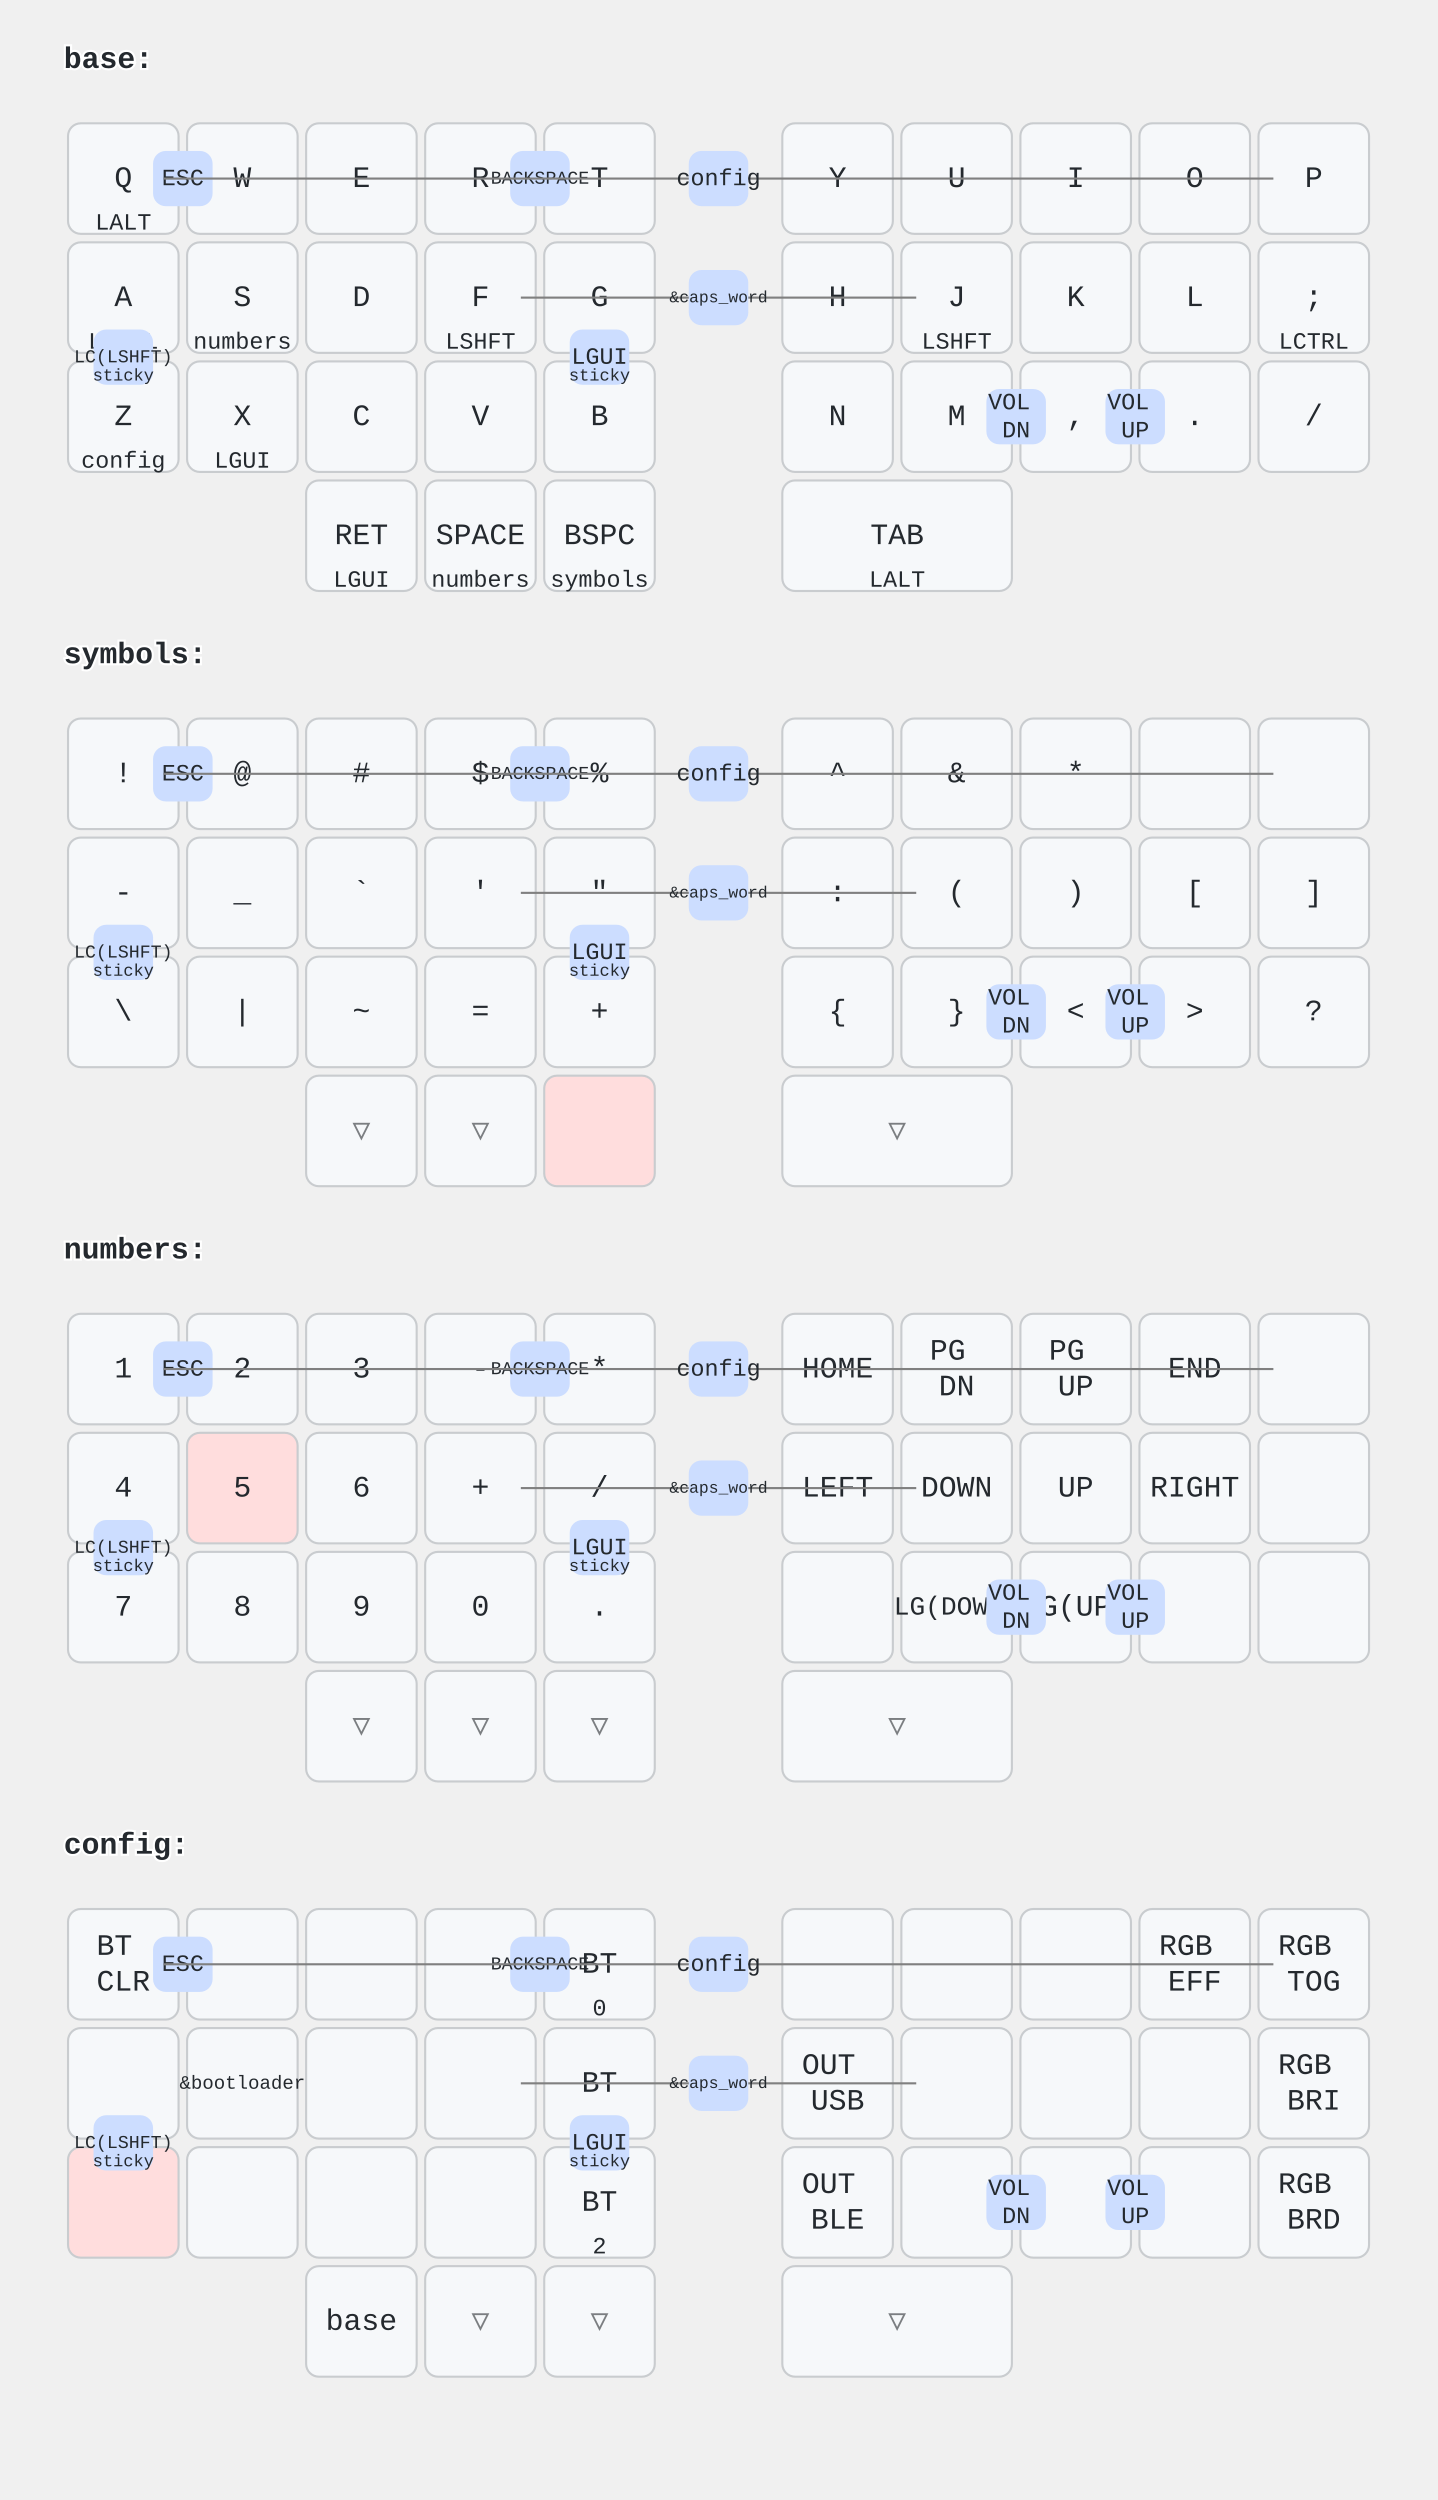
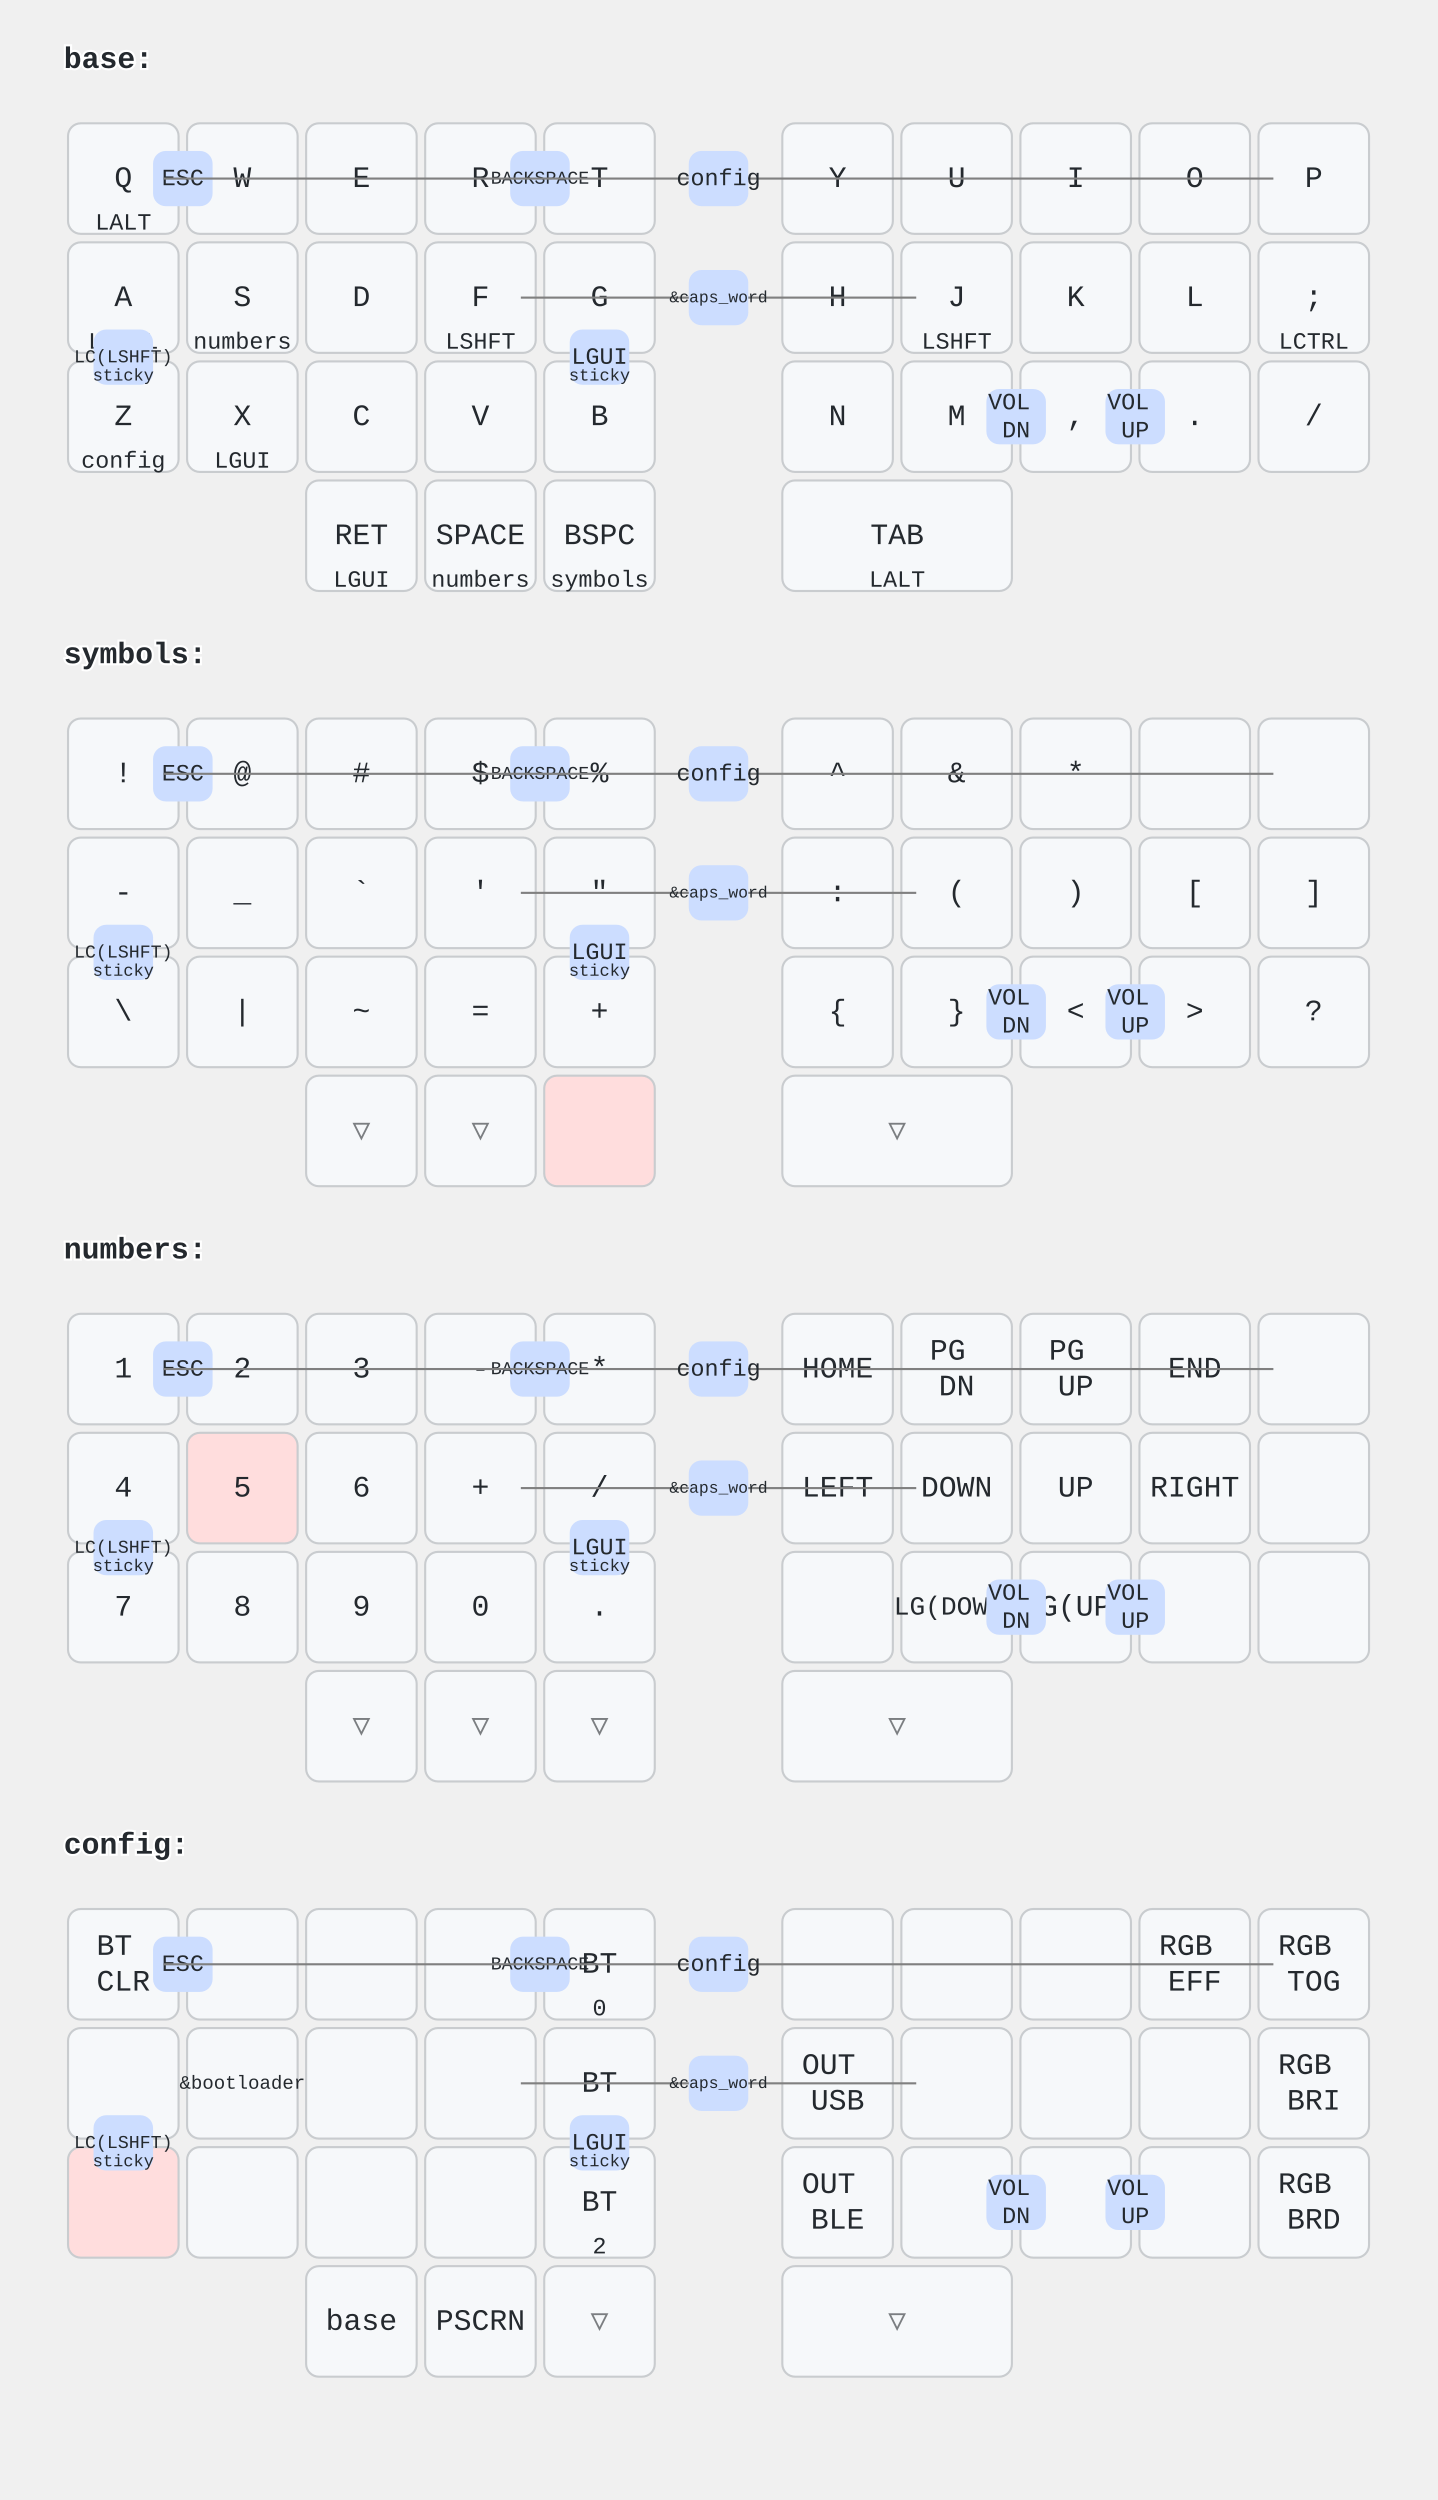
<svg xmlns="http://www.w3.org/2000/svg" width="676" height="1176" viewBox="0 0 676 1176" class="keymap">
  <style>/* inherit to force styles through use tags */
svg path {
    fill: inherit;
}

/* font and background color specifications */
svg.keymap {
    font-family: SFMono-Regular,Consolas,Liberation Mono,Menlo,monospace;
    font-size: 14px;
    font-kerning: normal;
    text-rendering: optimizeLegibility;
    fill: #24292e;
}

/* default key styling */
rect.key {
    fill: #f6f8fa;
    stroke: #c9cccf;
    stroke-width: 1;
}

/* default key side styling, only used is draw_key_sides is set */
rect.side {
    filter: brightness(90%);
}

/* color accent for combo boxes */
rect.combo, rect.combo-separate {
    fill: #cdf;
}

/* color accent for held keys */
rect.held, rect.combo.held {
    fill: #fdd;
}

/* color accent for ghost (optional) keys */
rect.ghost, rect.combo.ghost {
    stroke-dasharray: 4, 4;
    stroke-width: 2;
}

text {
    text-anchor: middle;
    dominant-baseline: middle;
}

/* styling for layer labels */
text.label {
    font-weight: bold;
    text-anchor: start;
    stroke: white;
    stroke-width: 2;
    paint-order: stroke;
}

/* styling for combo tap, and key hold/shifted label text */
text.combo, text.hold, text.shifted {
    font-size: 11px;
}

text.hold {
    text-anchor: middle;
    dominant-baseline: auto;
}

text.shifted {
    text-anchor: middle;
    dominant-baseline: hanging;
}

/* styling for hold/shifted label text in combo box */
text.combo.hold, text.combo.shifted {
    font-size: 8px;
}

/* lighter symbol for transparent keys */
text.trans {
    fill: #7b7e81;
}

/* styling for combo dendrons */
path.combo {
    stroke-width: 1;
    stroke: gray;
    fill: none;
}

/* Start Tabler Icons Cleanup */
/* cannot use height/width with glyphs */
.icon-tabler &gt; path {
    fill: inherit;
    stroke: inherit;
    stroke-width: 2;
}
/* hide tabler's default box */
.icon-tabler &gt; path[stroke="none"][fill="none"] {
    visibility: hidden;
}
/* End Tabler Icons Cleanup */
</style>
  <g transform="translate(30, 0)" class="layer-base">
    <text x="0" y="28" class="label">base:</text>
    <g transform="translate(0, 56)">
      <g transform="translate(28, 28)" class="key keypos-0">
        <rect rx="6" ry="6" x="-26" y="-26" width="52" height="52" class="key" />
        <text x="0" y="0" class="key tap">Q</text>
        <text x="0" y="24" class="key hold">LALT</text>
      </g>
      <g transform="translate(84, 28)" class="key keypos-1">
        <rect rx="6" ry="6" x="-26" y="-26" width="52" height="52" class="key" />
        <text x="0" y="0" class="key tap">W</text>
      </g>
      <g transform="translate(140, 28)" class="key keypos-2">
        <rect rx="6" ry="6" x="-26" y="-26" width="52" height="52" class="key" />
        <text x="0" y="0" class="key tap">E</text>
      </g>
      <g transform="translate(196, 28)" class="key keypos-3">
        <rect rx="6" ry="6" x="-26" y="-26" width="52" height="52" class="key" />
        <text x="0" y="0" class="key tap">R</text>
      </g>
      <g transform="translate(252, 28)" class="key keypos-4">
        <rect rx="6" ry="6" x="-26" y="-26" width="52" height="52" class="key" />
        <text x="0" y="0" class="key tap">T</text>
      </g>
      <g transform="translate(364, 28)" class="key keypos-5">
        <rect rx="6" ry="6" x="-26" y="-26" width="52" height="52" class="key" />
        <text x="0" y="0" class="key tap">Y</text>
      </g>
      <g transform="translate(420, 28)" class="key keypos-6">
        <rect rx="6" ry="6" x="-26" y="-26" width="52" height="52" class="key" />
        <text x="0" y="0" class="key tap">U</text>
      </g>
      <g transform="translate(476, 28)" class="key keypos-7">
        <rect rx="6" ry="6" x="-26" y="-26" width="52" height="52" class="key" />
        <text x="0" y="0" class="key tap">I</text>
      </g>
      <g transform="translate(532, 28)" class="key keypos-8">
        <rect rx="6" ry="6" x="-26" y="-26" width="52" height="52" class="key" />
        <text x="0" y="0" class="key tap">O</text>
      </g>
      <g transform="translate(588, 28)" class="key keypos-9">
        <rect rx="6" ry="6" x="-26" y="-26" width="52" height="52" class="key" />
        <text x="0" y="0" class="key tap">P</text>
      </g>
      <g transform="translate(28, 84)" class="key keypos-10">
        <rect rx="6" ry="6" x="-26" y="-26" width="52" height="52" class="key" />
        <text x="0" y="0" class="key tap">A</text>
        <text x="0" y="24" class="key hold">LCTRL</text>
      </g>
      <g transform="translate(84, 84)" class="key keypos-11">
        <rect rx="6" ry="6" x="-26" y="-26" width="52" height="52" class="key" />
        <text x="0" y="0" class="key tap">S</text>
        <text x="0" y="24" class="key hold">numbers</text>
      </g>
      <g transform="translate(140, 84)" class="key keypos-12">
        <rect rx="6" ry="6" x="-26" y="-26" width="52" height="52" class="key" />
        <text x="0" y="0" class="key tap">D</text>
      </g>
      <g transform="translate(196, 84)" class="key keypos-13">
        <rect rx="6" ry="6" x="-26" y="-26" width="52" height="52" class="key" />
        <text x="0" y="0" class="key tap">F</text>
        <text x="0" y="24" class="key hold">LSHFT</text>
      </g>
      <g transform="translate(252, 84)" class="key keypos-14">
        <rect rx="6" ry="6" x="-26" y="-26" width="52" height="52" class="key" />
        <text x="0" y="0" class="key tap">G</text>
      </g>
      <g transform="translate(364, 84)" class="key keypos-15">
        <rect rx="6" ry="6" x="-26" y="-26" width="52" height="52" class="key" />
        <text x="0" y="0" class="key tap">H</text>
      </g>
      <g transform="translate(420, 84)" class="key keypos-16">
        <rect rx="6" ry="6" x="-26" y="-26" width="52" height="52" class="key" />
        <text x="0" y="0" class="key tap">J</text>
        <text x="0" y="24" class="key hold">LSHFT</text>
      </g>
      <g transform="translate(476, 84)" class="key keypos-17">
        <rect rx="6" ry="6" x="-26" y="-26" width="52" height="52" class="key" />
        <text x="0" y="0" class="key tap">K</text>
      </g>
      <g transform="translate(532, 84)" class="key keypos-18">
        <rect rx="6" ry="6" x="-26" y="-26" width="52" height="52" class="key" />
        <text x="0" y="0" class="key tap">L</text>
      </g>
      <g transform="translate(588, 84)" class="key keypos-19">
        <rect rx="6" ry="6" x="-26" y="-26" width="52" height="52" class="key" />
        <text x="0" y="0" class="key tap">;</text>
        <text x="0" y="24" class="key hold">LCTRL</text>
      </g>
      <g transform="translate(28, 140)" class="key keypos-20">
        <rect rx="6" ry="6" x="-26" y="-26" width="52" height="52" class="key" />
        <text x="0" y="0" class="key tap">Z</text>
        <text x="0" y="24" class="key hold">config</text>
      </g>
      <g transform="translate(84, 140)" class="key keypos-21">
        <rect rx="6" ry="6" x="-26" y="-26" width="52" height="52" class="key" />
        <text x="0" y="0" class="key tap">X</text>
        <text x="0" y="24" class="key hold">LGUI</text>
      </g>
      <g transform="translate(140, 140)" class="key keypos-22">
        <rect rx="6" ry="6" x="-26" y="-26" width="52" height="52" class="key" />
        <text x="0" y="0" class="key tap">C</text>
      </g>
      <g transform="translate(196, 140)" class="key keypos-23">
        <rect rx="6" ry="6" x="-26" y="-26" width="52" height="52" class="key" />
        <text x="0" y="0" class="key tap">V</text>
      </g>
      <g transform="translate(252, 140)" class="key keypos-24">
        <rect rx="6" ry="6" x="-26" y="-26" width="52" height="52" class="key" />
        <text x="0" y="0" class="key tap">B</text>
      </g>
      <g transform="translate(364, 140)" class="key keypos-25">
        <rect rx="6" ry="6" x="-26" y="-26" width="52" height="52" class="key" />
        <text x="0" y="0" class="key tap">N</text>
      </g>
      <g transform="translate(420, 140)" class="key keypos-26">
        <rect rx="6" ry="6" x="-26" y="-26" width="52" height="52" class="key" />
        <text x="0" y="0" class="key tap">M</text>
      </g>
      <g transform="translate(476, 140)" class="key keypos-27">
        <rect rx="6" ry="6" x="-26" y="-26" width="52" height="52" class="key" />
        <text x="0" y="0" class="key tap">,</text>
      </g>
      <g transform="translate(532, 140)" class="key keypos-28">
        <rect rx="6" ry="6" x="-26" y="-26" width="52" height="52" class="key" />
        <text x="0" y="0" class="key tap">.</text>
      </g>
      <g transform="translate(588, 140)" class="key keypos-29">
        <rect rx="6" ry="6" x="-26" y="-26" width="52" height="52" class="key" />
        <text x="0" y="0" class="key tap">/</text>
      </g>
      <g transform="translate(140, 196)" class="key keypos-30">
        <rect rx="6" ry="6" x="-26" y="-26" width="52" height="52" class="key" />
        <text x="0" y="0" class="key tap">RET</text>
        <text x="0" y="24" class="key hold">LGUI</text>
      </g>
      <g transform="translate(196, 196)" class="key keypos-31">
        <rect rx="6" ry="6" x="-26" y="-26" width="52" height="52" class="key" />
        <text x="0" y="0" class="key tap">SPACE</text>
        <text x="0" y="24" class="key hold">numbers</text>
      </g>
      <g transform="translate(252, 196)" class="key keypos-32">
        <rect rx="6" ry="6" x="-26" y="-26" width="52" height="52" class="key" />
        <text x="0" y="0" class="key tap">BSPC</text>
        <text x="0" y="24" class="key hold">symbols</text>
      </g>
      <g transform="translate(392, 196)" class="key keypos-33">
        <rect rx="6" ry="6" x="-54" y="-26" width="108" height="52" class="key" />
        <text x="0" y="0" class="key tap">TAB</text>
        <text x="0" y="24" class="key hold">LALT</text>
      </g>
      <g class="combo combopos-0">
        <rect rx="6" ry="6" x="42" y="15" width="28" height="26" class="combo" />
        <text x="56" y="28" class="combo tap">ESC</text>
      </g>
      <g class="combo combopos-1">
        <rect rx="6" ry="6" x="238" y="99" width="28" height="26" class="combo" />
        <text x="252" y="112" class="combo tap">LGUI</text>
        <text x="252" y="123" class="combo hold">sticky</text>
      </g>
      <g class="combo combopos-2">
        <rect rx="6" ry="6" x="210" y="15" width="28" height="26" class="combo" />
        <text x="224" y="28" class="combo tap">
          <tspan style="font-size: 78%">BACKSPACE</tspan>
        </text>
      </g>
      <g class="combo combopos-3">
        <rect rx="6" ry="6" x="434" y="127" width="28" height="26" class="combo" />
        <text x="448" y="140" class="combo tap">
          <tspan x="448" dy="-0.6em">VOL</tspan>
          <tspan x="448" dy="1.2em">DN</tspan>
        </text>
      </g>
      <g class="combo combopos-4">
        <rect rx="6" ry="6" x="490" y="127" width="28" height="26" class="combo" />
        <text x="504" y="140" class="combo tap">
          <tspan x="504" dy="-0.6em">VOL</tspan>
          <tspan x="504" dy="1.2em">UP</tspan>
        </text>
      </g>
      <g class="combo combopos-5">
        <path d="M308,84 l-93,0" class="combo" />
        <path d="M308,84 l93,0" class="combo" />
        <rect rx="6" ry="6" x="294" y="71" width="28" height="26" class="combo" />
        <text x="308" y="84" class="combo tap">
          <tspan style="font-size: 70%">&amp;caps_word</tspan>
        </text>
      </g>
      <g class="combo combopos-6">
        <rect rx="6" ry="6" x="14" y="99" width="28" height="26" class="combo" />
        <text x="28" y="112" class="combo tap">
          <tspan style="font-size: 78%">LC(LSHFT)</tspan>
        </text>
        <text x="28" y="123" class="combo hold">sticky</text>
      </g>
      <g class="combo combopos-7">
        <path d="M308,28 l-261,0" class="combo" />
        <path d="M308,28 l261,0" class="combo" />
        <rect rx="6" ry="6" x="294" y="15" width="28" height="26" class="combo" />
        <text x="308" y="28" class="combo tap">config</text>
      </g>
    </g>
  </g>
  <g transform="translate(30, 280)" class="layer-symbols">
    <text x="0" y="28" class="label">symbols:</text>
    <g transform="translate(0, 56)">
      <g transform="translate(28, 28)" class="key keypos-0">
        <rect rx="6" ry="6" x="-26" y="-26" width="52" height="52" class="key" />
        <text x="0" y="0" class="key tap">!</text>
      </g>
      <g transform="translate(84, 28)" class="key keypos-1">
        <rect rx="6" ry="6" x="-26" y="-26" width="52" height="52" class="key" />
        <text x="0" y="0" class="key tap">@</text>
      </g>
      <g transform="translate(140, 28)" class="key keypos-2">
        <rect rx="6" ry="6" x="-26" y="-26" width="52" height="52" class="key" />
        <text x="0" y="0" class="key tap">#</text>
      </g>
      <g transform="translate(196, 28)" class="key keypos-3">
        <rect rx="6" ry="6" x="-26" y="-26" width="52" height="52" class="key" />
        <text x="0" y="0" class="key tap">$</text>
      </g>
      <g transform="translate(252, 28)" class="key keypos-4">
        <rect rx="6" ry="6" x="-26" y="-26" width="52" height="52" class="key" />
        <text x="0" y="0" class="key tap">%</text>
      </g>
      <g transform="translate(364, 28)" class="key keypos-5">
        <rect rx="6" ry="6" x="-26" y="-26" width="52" height="52" class="key" />
        <text x="0" y="0" class="key tap">^</text>
      </g>
      <g transform="translate(420, 28)" class="key keypos-6">
        <rect rx="6" ry="6" x="-26" y="-26" width="52" height="52" class="key" />
        <text x="0" y="0" class="key tap">&amp;</text>
      </g>
      <g transform="translate(476, 28)" class="key keypos-7">
        <rect rx="6" ry="6" x="-26" y="-26" width="52" height="52" class="key" />
        <text x="0" y="0" class="key tap">*</text>
      </g>
      <g transform="translate(532, 28)" class="key keypos-8">
        <rect rx="6" ry="6" x="-26" y="-26" width="52" height="52" class="key" />
      </g>
      <g transform="translate(588, 28)" class="key keypos-9">
        <rect rx="6" ry="6" x="-26" y="-26" width="52" height="52" class="key" />
      </g>
      <g transform="translate(28, 84)" class="key keypos-10">
        <rect rx="6" ry="6" x="-26" y="-26" width="52" height="52" class="key" />
        <text x="0" y="0" class="key tap">-</text>
      </g>
      <g transform="translate(84, 84)" class="key keypos-11">
        <rect rx="6" ry="6" x="-26" y="-26" width="52" height="52" class="key" />
        <text x="0" y="0" class="key tap">_</text>
      </g>
      <g transform="translate(140, 84)" class="key keypos-12">
        <rect rx="6" ry="6" x="-26" y="-26" width="52" height="52" class="key" />
        <text x="0" y="0" class="key tap">`</text>
      </g>
      <g transform="translate(196, 84)" class="key keypos-13">
        <rect rx="6" ry="6" x="-26" y="-26" width="52" height="52" class="key" />
        <text x="0" y="0" class="key tap">'</text>
      </g>
      <g transform="translate(252, 84)" class="key keypos-14">
        <rect rx="6" ry="6" x="-26" y="-26" width="52" height="52" class="key" />
        <text x="0" y="0" class="key tap">"</text>
      </g>
      <g transform="translate(364, 84)" class="key keypos-15">
        <rect rx="6" ry="6" x="-26" y="-26" width="52" height="52" class="key" />
        <text x="0" y="0" class="key tap">:</text>
      </g>
      <g transform="translate(420, 84)" class="key keypos-16">
        <rect rx="6" ry="6" x="-26" y="-26" width="52" height="52" class="key" />
        <text x="0" y="0" class="key tap">(</text>
      </g>
      <g transform="translate(476, 84)" class="key keypos-17">
        <rect rx="6" ry="6" x="-26" y="-26" width="52" height="52" class="key" />
        <text x="0" y="0" class="key tap">)</text>
      </g>
      <g transform="translate(532, 84)" class="key keypos-18">
        <rect rx="6" ry="6" x="-26" y="-26" width="52" height="52" class="key" />
        <text x="0" y="0" class="key tap">[</text>
      </g>
      <g transform="translate(588, 84)" class="key keypos-19">
        <rect rx="6" ry="6" x="-26" y="-26" width="52" height="52" class="key" />
        <text x="0" y="0" class="key tap">]</text>
      </g>
      <g transform="translate(28, 140)" class="key keypos-20">
        <rect rx="6" ry="6" x="-26" y="-26" width="52" height="52" class="key" />
        <text x="0" y="0" class="key tap">\</text>
      </g>
      <g transform="translate(84, 140)" class="key keypos-21">
        <rect rx="6" ry="6" x="-26" y="-26" width="52" height="52" class="key" />
        <text x="0" y="0" class="key tap">|</text>
      </g>
      <g transform="translate(140, 140)" class="key keypos-22">
        <rect rx="6" ry="6" x="-26" y="-26" width="52" height="52" class="key" />
        <text x="0" y="0" class="key tap">~</text>
      </g>
      <g transform="translate(196, 140)" class="key keypos-23">
        <rect rx="6" ry="6" x="-26" y="-26" width="52" height="52" class="key" />
        <text x="0" y="0" class="key tap">=</text>
      </g>
      <g transform="translate(252, 140)" class="key keypos-24">
        <rect rx="6" ry="6" x="-26" y="-26" width="52" height="52" class="key" />
        <text x="0" y="0" class="key tap">+</text>
      </g>
      <g transform="translate(364, 140)" class="key keypos-25">
        <rect rx="6" ry="6" x="-26" y="-26" width="52" height="52" class="key" />
        <text x="0" y="0" class="key tap">{</text>
      </g>
      <g transform="translate(420, 140)" class="key keypos-26">
        <rect rx="6" ry="6" x="-26" y="-26" width="52" height="52" class="key" />
        <text x="0" y="0" class="key tap">}</text>
      </g>
      <g transform="translate(476, 140)" class="key keypos-27">
        <rect rx="6" ry="6" x="-26" y="-26" width="52" height="52" class="key" />
        <text x="0" y="0" class="key tap">&lt;</text>
      </g>
      <g transform="translate(532, 140)" class="key keypos-28">
        <rect rx="6" ry="6" x="-26" y="-26" width="52" height="52" class="key" />
        <text x="0" y="0" class="key tap">&gt;</text>
      </g>
      <g transform="translate(588, 140)" class="key keypos-29">
        <rect rx="6" ry="6" x="-26" y="-26" width="52" height="52" class="key" />
        <text x="0" y="0" class="key tap">?</text>
      </g>
      <g transform="translate(140, 196)" class="key trans keypos-30">
        <rect rx="6" ry="6" x="-26" y="-26" width="52" height="52" class="key trans" />
        <text x="0" y="0" class="key trans tap">▽</text>
      </g>
      <g transform="translate(196, 196)" class="key trans keypos-31">
        <rect rx="6" ry="6" x="-26" y="-26" width="52" height="52" class="key trans" />
        <text x="0" y="0" class="key trans tap">▽</text>
      </g>
      <g transform="translate(252, 196)" class="key held keypos-32">
        <rect rx="6" ry="6" x="-26" y="-26" width="52" height="52" class="key held" />
      </g>
      <g transform="translate(392, 196)" class="key trans keypos-33">
        <rect rx="6" ry="6" x="-54" y="-26" width="108" height="52" class="key trans" />
        <text x="0" y="0" class="key trans tap">▽</text>
      </g>
      <g class="combo combopos-0">
        <rect rx="6" ry="6" x="42" y="15" width="28" height="26" class="combo" />
        <text x="56" y="28" class="combo tap">ESC</text>
      </g>
      <g class="combo combopos-1">
        <rect rx="6" ry="6" x="238" y="99" width="28" height="26" class="combo" />
        <text x="252" y="112" class="combo tap">LGUI</text>
        <text x="252" y="123" class="combo hold">sticky</text>
      </g>
      <g class="combo combopos-2">
        <rect rx="6" ry="6" x="210" y="15" width="28" height="26" class="combo" />
        <text x="224" y="28" class="combo tap">
          <tspan style="font-size: 78%">BACKSPACE</tspan>
        </text>
      </g>
      <g class="combo combopos-3">
        <rect rx="6" ry="6" x="434" y="127" width="28" height="26" class="combo" />
        <text x="448" y="140" class="combo tap">
          <tspan x="448" dy="-0.6em">VOL</tspan>
          <tspan x="448" dy="1.2em">DN</tspan>
        </text>
      </g>
      <g class="combo combopos-4">
        <rect rx="6" ry="6" x="490" y="127" width="28" height="26" class="combo" />
        <text x="504" y="140" class="combo tap">
          <tspan x="504" dy="-0.6em">VOL</tspan>
          <tspan x="504" dy="1.2em">UP</tspan>
        </text>
      </g>
      <g class="combo combopos-5">
        <path d="M308,84 l-93,0" class="combo" />
        <path d="M308,84 l93,0" class="combo" />
        <rect rx="6" ry="6" x="294" y="71" width="28" height="26" class="combo" />
        <text x="308" y="84" class="combo tap">
          <tspan style="font-size: 70%">&amp;caps_word</tspan>
        </text>
      </g>
      <g class="combo combopos-6">
        <rect rx="6" ry="6" x="14" y="99" width="28" height="26" class="combo" />
        <text x="28" y="112" class="combo tap">
          <tspan style="font-size: 78%">LC(LSHFT)</tspan>
        </text>
        <text x="28" y="123" class="combo hold">sticky</text>
      </g>
      <g class="combo combopos-7">
        <path d="M308,28 l-261,0" class="combo" />
        <path d="M308,28 l261,0" class="combo" />
        <rect rx="6" ry="6" x="294" y="15" width="28" height="26" class="combo" />
        <text x="308" y="28" class="combo tap">config</text>
      </g>
    </g>
  </g>
  <g transform="translate(30, 560)" class="layer-numbers">
    <text x="0" y="28" class="label">numbers:</text>
    <g transform="translate(0, 56)">
      <g transform="translate(28, 28)" class="key keypos-0">
        <rect rx="6" ry="6" x="-26" y="-26" width="52" height="52" class="key" />
        <text x="0" y="0" class="key tap">1</text>
      </g>
      <g transform="translate(84, 28)" class="key keypos-1">
        <rect rx="6" ry="6" x="-26" y="-26" width="52" height="52" class="key" />
        <text x="0" y="0" class="key tap">2</text>
      </g>
      <g transform="translate(140, 28)" class="key keypos-2">
        <rect rx="6" ry="6" x="-26" y="-26" width="52" height="52" class="key" />
        <text x="0" y="0" class="key tap">3</text>
      </g>
      <g transform="translate(196, 28)" class="key keypos-3">
        <rect rx="6" ry="6" x="-26" y="-26" width="52" height="52" class="key" />
        <text x="0" y="0" class="key tap">-</text>
      </g>
      <g transform="translate(252, 28)" class="key keypos-4">
        <rect rx="6" ry="6" x="-26" y="-26" width="52" height="52" class="key" />
        <text x="0" y="0" class="key tap">*</text>
      </g>
      <g transform="translate(364, 28)" class="key keypos-5">
        <rect rx="6" ry="6" x="-26" y="-26" width="52" height="52" class="key" />
        <text x="0" y="0" class="key tap">HOME</text>
      </g>
      <g transform="translate(420, 28)" class="key keypos-6">
        <rect rx="6" ry="6" x="-26" y="-26" width="52" height="52" class="key" />
        <text x="0" y="0" class="key tap">
          <tspan x="0" dy="-0.6em">PG</tspan>
          <tspan x="0" dy="1.2em">DN</tspan>
        </text>
      </g>
      <g transform="translate(476, 28)" class="key keypos-7">
        <rect rx="6" ry="6" x="-26" y="-26" width="52" height="52" class="key" />
        <text x="0" y="0" class="key tap">
          <tspan x="0" dy="-0.6em">PG</tspan>
          <tspan x="0" dy="1.2em">UP</tspan>
        </text>
      </g>
      <g transform="translate(532, 28)" class="key keypos-8">
        <rect rx="6" ry="6" x="-26" y="-26" width="52" height="52" class="key" />
        <text x="0" y="0" class="key tap">END</text>
      </g>
      <g transform="translate(588, 28)" class="key keypos-9">
        <rect rx="6" ry="6" x="-26" y="-26" width="52" height="52" class="key" />
      </g>
      <g transform="translate(28, 84)" class="key keypos-10">
        <rect rx="6" ry="6" x="-26" y="-26" width="52" height="52" class="key" />
        <text x="0" y="0" class="key tap">4</text>
      </g>
      <g transform="translate(84, 84)" class="key held keypos-11">
        <rect rx="6" ry="6" x="-26" y="-26" width="52" height="52" class="key held" />
        <text x="0" y="0" class="key held tap">5</text>
      </g>
      <g transform="translate(140, 84)" class="key keypos-12">
        <rect rx="6" ry="6" x="-26" y="-26" width="52" height="52" class="key" />
        <text x="0" y="0" class="key tap">6</text>
      </g>
      <g transform="translate(196, 84)" class="key keypos-13">
        <rect rx="6" ry="6" x="-26" y="-26" width="52" height="52" class="key" />
        <text x="0" y="0" class="key tap">+</text>
      </g>
      <g transform="translate(252, 84)" class="key keypos-14">
        <rect rx="6" ry="6" x="-26" y="-26" width="52" height="52" class="key" />
        <text x="0" y="0" class="key tap">/</text>
      </g>
      <g transform="translate(364, 84)" class="key keypos-15">
        <rect rx="6" ry="6" x="-26" y="-26" width="52" height="52" class="key" />
        <text x="0" y="0" class="key tap">LEFT</text>
      </g>
      <g transform="translate(420, 84)" class="key keypos-16">
        <rect rx="6" ry="6" x="-26" y="-26" width="52" height="52" class="key" />
        <text x="0" y="0" class="key tap">DOWN</text>
      </g>
      <g transform="translate(476, 84)" class="key keypos-17">
        <rect rx="6" ry="6" x="-26" y="-26" width="52" height="52" class="key" />
        <text x="0" y="0" class="key tap">UP</text>
      </g>
      <g transform="translate(532, 84)" class="key keypos-18">
        <rect rx="6" ry="6" x="-26" y="-26" width="52" height="52" class="key" />
        <text x="0" y="0" class="key tap">RIGHT</text>
      </g>
      <g transform="translate(588, 84)" class="key keypos-19">
        <rect rx="6" ry="6" x="-26" y="-26" width="52" height="52" class="key" />
      </g>
      <g transform="translate(28, 140)" class="key keypos-20">
        <rect rx="6" ry="6" x="-26" y="-26" width="52" height="52" class="key" />
        <text x="0" y="0" class="key tap">7</text>
      </g>
      <g transform="translate(84, 140)" class="key keypos-21">
        <rect rx="6" ry="6" x="-26" y="-26" width="52" height="52" class="key" />
        <text x="0" y="0" class="key tap">8</text>
      </g>
      <g transform="translate(140, 140)" class="key keypos-22">
        <rect rx="6" ry="6" x="-26" y="-26" width="52" height="52" class="key" />
        <text x="0" y="0" class="key tap">9</text>
      </g>
      <g transform="translate(196, 140)" class="key keypos-23">
        <rect rx="6" ry="6" x="-26" y="-26" width="52" height="52" class="key" />
        <text x="0" y="0" class="key tap">0</text>
      </g>
      <g transform="translate(252, 140)" class="key keypos-24">
        <rect rx="6" ry="6" x="-26" y="-26" width="52" height="52" class="key" />
        <text x="0" y="0" class="key tap">.</text>
      </g>
      <g transform="translate(364, 140)" class="key keypos-25">
        <rect rx="6" ry="6" x="-26" y="-26" width="52" height="52" class="key" />
      </g>
      <g transform="translate(420, 140)" class="key keypos-26">
        <rect rx="6" ry="6" x="-26" y="-26" width="52" height="52" class="key" />
        <text x="0" y="0" class="key tap">
          <tspan style="font-size: 88%">LG(DOWN)</tspan>
        </text>
      </g>
      <g transform="translate(476, 140)" class="key keypos-27">
        <rect rx="6" ry="6" x="-26" y="-26" width="52" height="52" class="key" />
        <text x="0" y="0" class="key tap">LG(UP)</text>
      </g>
      <g transform="translate(532, 140)" class="key keypos-28">
        <rect rx="6" ry="6" x="-26" y="-26" width="52" height="52" class="key" />
      </g>
      <g transform="translate(588, 140)" class="key keypos-29">
        <rect rx="6" ry="6" x="-26" y="-26" width="52" height="52" class="key" />
      </g>
      <g transform="translate(140, 196)" class="key trans keypos-30">
        <rect rx="6" ry="6" x="-26" y="-26" width="52" height="52" class="key trans" />
        <text x="0" y="0" class="key trans tap">▽</text>
      </g>
      <g transform="translate(196, 196)" class="key trans keypos-31">
        <rect rx="6" ry="6" x="-26" y="-26" width="52" height="52" class="key trans" />
        <text x="0" y="0" class="key trans tap">▽</text>
      </g>
      <g transform="translate(252, 196)" class="key trans keypos-32">
        <rect rx="6" ry="6" x="-26" y="-26" width="52" height="52" class="key trans" />
        <text x="0" y="0" class="key trans tap">▽</text>
      </g>
      <g transform="translate(392, 196)" class="key trans keypos-33">
        <rect rx="6" ry="6" x="-54" y="-26" width="108" height="52" class="key trans" />
        <text x="0" y="0" class="key trans tap">▽</text>
      </g>
      <g class="combo combopos-0">
        <rect rx="6" ry="6" x="42" y="15" width="28" height="26" class="combo" />
        <text x="56" y="28" class="combo tap">ESC</text>
      </g>
      <g class="combo combopos-1">
        <rect rx="6" ry="6" x="238" y="99" width="28" height="26" class="combo" />
        <text x="252" y="112" class="combo tap">LGUI</text>
        <text x="252" y="123" class="combo hold">sticky</text>
      </g>
      <g class="combo combopos-2">
        <rect rx="6" ry="6" x="210" y="15" width="28" height="26" class="combo" />
        <text x="224" y="28" class="combo tap">
          <tspan style="font-size: 78%">BACKSPACE</tspan>
        </text>
      </g>
      <g class="combo combopos-3">
        <rect rx="6" ry="6" x="434" y="127" width="28" height="26" class="combo" />
        <text x="448" y="140" class="combo tap">
          <tspan x="448" dy="-0.6em">VOL</tspan>
          <tspan x="448" dy="1.2em">DN</tspan>
        </text>
      </g>
      <g class="combo combopos-4">
        <rect rx="6" ry="6" x="490" y="127" width="28" height="26" class="combo" />
        <text x="504" y="140" class="combo tap">
          <tspan x="504" dy="-0.6em">VOL</tspan>
          <tspan x="504" dy="1.2em">UP</tspan>
        </text>
      </g>
      <g class="combo combopos-5">
        <path d="M308,84 l-93,0" class="combo" />
        <path d="M308,84 l93,0" class="combo" />
        <rect rx="6" ry="6" x="294" y="71" width="28" height="26" class="combo" />
        <text x="308" y="84" class="combo tap">
          <tspan style="font-size: 70%">&amp;caps_word</tspan>
        </text>
      </g>
      <g class="combo combopos-6">
        <rect rx="6" ry="6" x="14" y="99" width="28" height="26" class="combo" />
        <text x="28" y="112" class="combo tap">
          <tspan style="font-size: 78%">LC(LSHFT)</tspan>
        </text>
        <text x="28" y="123" class="combo hold">sticky</text>
      </g>
      <g class="combo combopos-7">
        <path d="M308,28 l-261,0" class="combo" />
        <path d="M308,28 l261,0" class="combo" />
        <rect rx="6" ry="6" x="294" y="15" width="28" height="26" class="combo" />
        <text x="308" y="28" class="combo tap">config</text>
      </g>
    </g>
  </g>
  <g transform="translate(30, 840)" class="layer-config">
    <text x="0" y="28" class="label">config:</text>
    <g transform="translate(0, 56)">
      <g transform="translate(28, 28)" class="key keypos-0">
        <rect rx="6" ry="6" x="-26" y="-26" width="52" height="52" class="key" />
        <text x="0" y="0" class="key tap">
          <tspan x="0" dy="-0.6em">BT</tspan>
          <tspan x="0" dy="1.2em">CLR</tspan>
        </text>
      </g>
      <g transform="translate(84, 28)" class="key keypos-1">
        <rect rx="6" ry="6" x="-26" y="-26" width="52" height="52" class="key" />
      </g>
      <g transform="translate(140, 28)" class="key keypos-2">
        <rect rx="6" ry="6" x="-26" y="-26" width="52" height="52" class="key" />
      </g>
      <g transform="translate(196, 28)" class="key keypos-3">
        <rect rx="6" ry="6" x="-26" y="-26" width="52" height="52" class="key" />
      </g>
      <g transform="translate(252, 28)" class="key keypos-4">
        <rect rx="6" ry="6" x="-26" y="-26" width="52" height="52" class="key" />
        <text x="0" y="0" class="key tap">BT</text>
        <text x="0" y="24" class="key hold">0</text>
      </g>
      <g transform="translate(364, 28)" class="key keypos-5">
        <rect rx="6" ry="6" x="-26" y="-26" width="52" height="52" class="key" />
      </g>
      <g transform="translate(420, 28)" class="key keypos-6">
        <rect rx="6" ry="6" x="-26" y="-26" width="52" height="52" class="key" />
      </g>
      <g transform="translate(476, 28)" class="key keypos-7">
        <rect rx="6" ry="6" x="-26" y="-26" width="52" height="52" class="key" />
      </g>
      <g transform="translate(532, 28)" class="key keypos-8">
        <rect rx="6" ry="6" x="-26" y="-26" width="52" height="52" class="key" />
        <text x="0" y="0" class="key tap">
          <tspan x="0" dy="-0.6em">RGB</tspan>
          <tspan x="0" dy="1.2em">EFF</tspan>
        </text>
      </g>
      <g transform="translate(588, 28)" class="key keypos-9">
        <rect rx="6" ry="6" x="-26" y="-26" width="52" height="52" class="key" />
        <text x="0" y="0" class="key tap">
          <tspan x="0" dy="-0.6em">RGB</tspan>
          <tspan x="0" dy="1.2em">TOG</tspan>
        </text>
      </g>
      <g transform="translate(28, 84)" class="key keypos-10">
        <rect rx="6" ry="6" x="-26" y="-26" width="52" height="52" class="key" />
      </g>
      <g transform="translate(84, 84)" class="key keypos-11">
        <rect rx="6" ry="6" x="-26" y="-26" width="52" height="52" class="key" />
        <text x="0" y="0" class="key tap">
          <tspan style="font-size: 64%">&amp;bootloader</tspan>
        </text>
      </g>
      <g transform="translate(140, 84)" class="key keypos-12">
        <rect rx="6" ry="6" x="-26" y="-26" width="52" height="52" class="key" />
      </g>
      <g transform="translate(196, 84)" class="key keypos-13">
        <rect rx="6" ry="6" x="-26" y="-26" width="52" height="52" class="key" />
      </g>
      <g transform="translate(252, 84)" class="key keypos-14">
        <rect rx="6" ry="6" x="-26" y="-26" width="52" height="52" class="key" />
        <text x="0" y="0" class="key tap">BT</text>
        <text x="0" y="24" class="key hold">1</text>
      </g>
      <g transform="translate(364, 84)" class="key keypos-15">
        <rect rx="6" ry="6" x="-26" y="-26" width="52" height="52" class="key" />
        <text x="0" y="0" class="key tap">
          <tspan x="0" dy="-0.6em">OUT</tspan>
          <tspan x="0" dy="1.2em">USB</tspan>
        </text>
      </g>
      <g transform="translate(420, 84)" class="key keypos-16">
        <rect rx="6" ry="6" x="-26" y="-26" width="52" height="52" class="key" />
      </g>
      <g transform="translate(476, 84)" class="key keypos-17">
        <rect rx="6" ry="6" x="-26" y="-26" width="52" height="52" class="key" />
      </g>
      <g transform="translate(532, 84)" class="key keypos-18">
        <rect rx="6" ry="6" x="-26" y="-26" width="52" height="52" class="key" />
      </g>
      <g transform="translate(588, 84)" class="key keypos-19">
        <rect rx="6" ry="6" x="-26" y="-26" width="52" height="52" class="key" />
        <text x="0" y="0" class="key tap">
          <tspan x="0" dy="-0.6em">RGB</tspan>
          <tspan x="0" dy="1.2em">BRI</tspan>
        </text>
      </g>
      <g transform="translate(28, 140)" class="key held keypos-20">
        <rect rx="6" ry="6" x="-26" y="-26" width="52" height="52" class="key held" />
      </g>
      <g transform="translate(84, 140)" class="key keypos-21">
        <rect rx="6" ry="6" x="-26" y="-26" width="52" height="52" class="key" />
      </g>
      <g transform="translate(140, 140)" class="key keypos-22">
        <rect rx="6" ry="6" x="-26" y="-26" width="52" height="52" class="key" />
      </g>
      <g transform="translate(196, 140)" class="key keypos-23">
        <rect rx="6" ry="6" x="-26" y="-26" width="52" height="52" class="key" />
      </g>
      <g transform="translate(252, 140)" class="key keypos-24">
        <rect rx="6" ry="6" x="-26" y="-26" width="52" height="52" class="key" />
        <text x="0" y="0" class="key tap">BT</text>
        <text x="0" y="24" class="key hold">2</text>
      </g>
      <g transform="translate(364, 140)" class="key keypos-25">
        <rect rx="6" ry="6" x="-26" y="-26" width="52" height="52" class="key" />
        <text x="0" y="0" class="key tap">
          <tspan x="0" dy="-0.6em">OUT</tspan>
          <tspan x="0" dy="1.2em">BLE</tspan>
        </text>
      </g>
      <g transform="translate(420, 140)" class="key keypos-26">
        <rect rx="6" ry="6" x="-26" y="-26" width="52" height="52" class="key" />
      </g>
      <g transform="translate(476, 140)" class="key keypos-27">
        <rect rx="6" ry="6" x="-26" y="-26" width="52" height="52" class="key" />
      </g>
      <g transform="translate(532, 140)" class="key keypos-28">
        <rect rx="6" ry="6" x="-26" y="-26" width="52" height="52" class="key" />
      </g>
      <g transform="translate(588, 140)" class="key keypos-29">
        <rect rx="6" ry="6" x="-26" y="-26" width="52" height="52" class="key" />
        <text x="0" y="0" class="key tap">
          <tspan x="0" dy="-0.6em">RGB</tspan>
          <tspan x="0" dy="1.2em">BRD</tspan>
        </text>
      </g>
      <g transform="translate(140, 196)" class="key keypos-30">
        <rect rx="6" ry="6" x="-26" y="-26" width="52" height="52" class="key" />
        <text x="0" y="0" class="key tap">base</text>
      </g>
-       <g transform="translate(196, 196)" class="key trans keypos-31">
-         <rect rx="6" ry="6" x="-26" y="-26" width="52" height="52" class="key trans" />
-         <text x="0" y="0" class="key trans tap">▽</text>
+       <g transform="translate(196, 196)" class="key keypos-31">
+         <rect rx="6" ry="6" x="-26" y="-26" width="52" height="52" class="key" />
+         <text x="0" y="0" class="key tap">PSCRN</text>
      </g>
      <g transform="translate(252, 196)" class="key trans keypos-32">
        <rect rx="6" ry="6" x="-26" y="-26" width="52" height="52" class="key trans" />
        <text x="0" y="0" class="key trans tap">▽</text>
      </g>
      <g transform="translate(392, 196)" class="key trans keypos-33">
        <rect rx="6" ry="6" x="-54" y="-26" width="108" height="52" class="key trans" />
        <text x="0" y="0" class="key trans tap">▽</text>
      </g>
      <g class="combo combopos-0">
        <rect rx="6" ry="6" x="42" y="15" width="28" height="26" class="combo" />
        <text x="56" y="28" class="combo tap">ESC</text>
      </g>
      <g class="combo combopos-1">
        <rect rx="6" ry="6" x="238" y="99" width="28" height="26" class="combo" />
        <text x="252" y="112" class="combo tap">LGUI</text>
        <text x="252" y="123" class="combo hold">sticky</text>
      </g>
      <g class="combo combopos-2">
        <rect rx="6" ry="6" x="210" y="15" width="28" height="26" class="combo" />
        <text x="224" y="28" class="combo tap">
          <tspan style="font-size: 78%">BACKSPACE</tspan>
        </text>
      </g>
      <g class="combo combopos-3">
        <rect rx="6" ry="6" x="434" y="127" width="28" height="26" class="combo" />
        <text x="448" y="140" class="combo tap">
          <tspan x="448" dy="-0.6em">VOL</tspan>
          <tspan x="448" dy="1.2em">DN</tspan>
        </text>
      </g>
      <g class="combo combopos-4">
        <rect rx="6" ry="6" x="490" y="127" width="28" height="26" class="combo" />
        <text x="504" y="140" class="combo tap">
          <tspan x="504" dy="-0.6em">VOL</tspan>
          <tspan x="504" dy="1.2em">UP</tspan>
        </text>
      </g>
      <g class="combo combopos-5">
        <path d="M308,84 l-93,0" class="combo" />
        <path d="M308,84 l93,0" class="combo" />
        <rect rx="6" ry="6" x="294" y="71" width="28" height="26" class="combo" />
        <text x="308" y="84" class="combo tap">
          <tspan style="font-size: 70%">&amp;caps_word</tspan>
        </text>
      </g>
      <g class="combo combopos-6">
        <rect rx="6" ry="6" x="14" y="99" width="28" height="26" class="combo" />
        <text x="28" y="112" class="combo tap">
          <tspan style="font-size: 78%">LC(LSHFT)</tspan>
        </text>
        <text x="28" y="123" class="combo hold">sticky</text>
      </g>
      <g class="combo combopos-7">
        <path d="M308,28 l-261,0" class="combo" />
        <path d="M308,28 l261,0" class="combo" />
        <rect rx="6" ry="6" x="294" y="15" width="28" height="26" class="combo" />
        <text x="308" y="28" class="combo tap">config</text>
      </g>
    </g>
  </g>
</svg>
